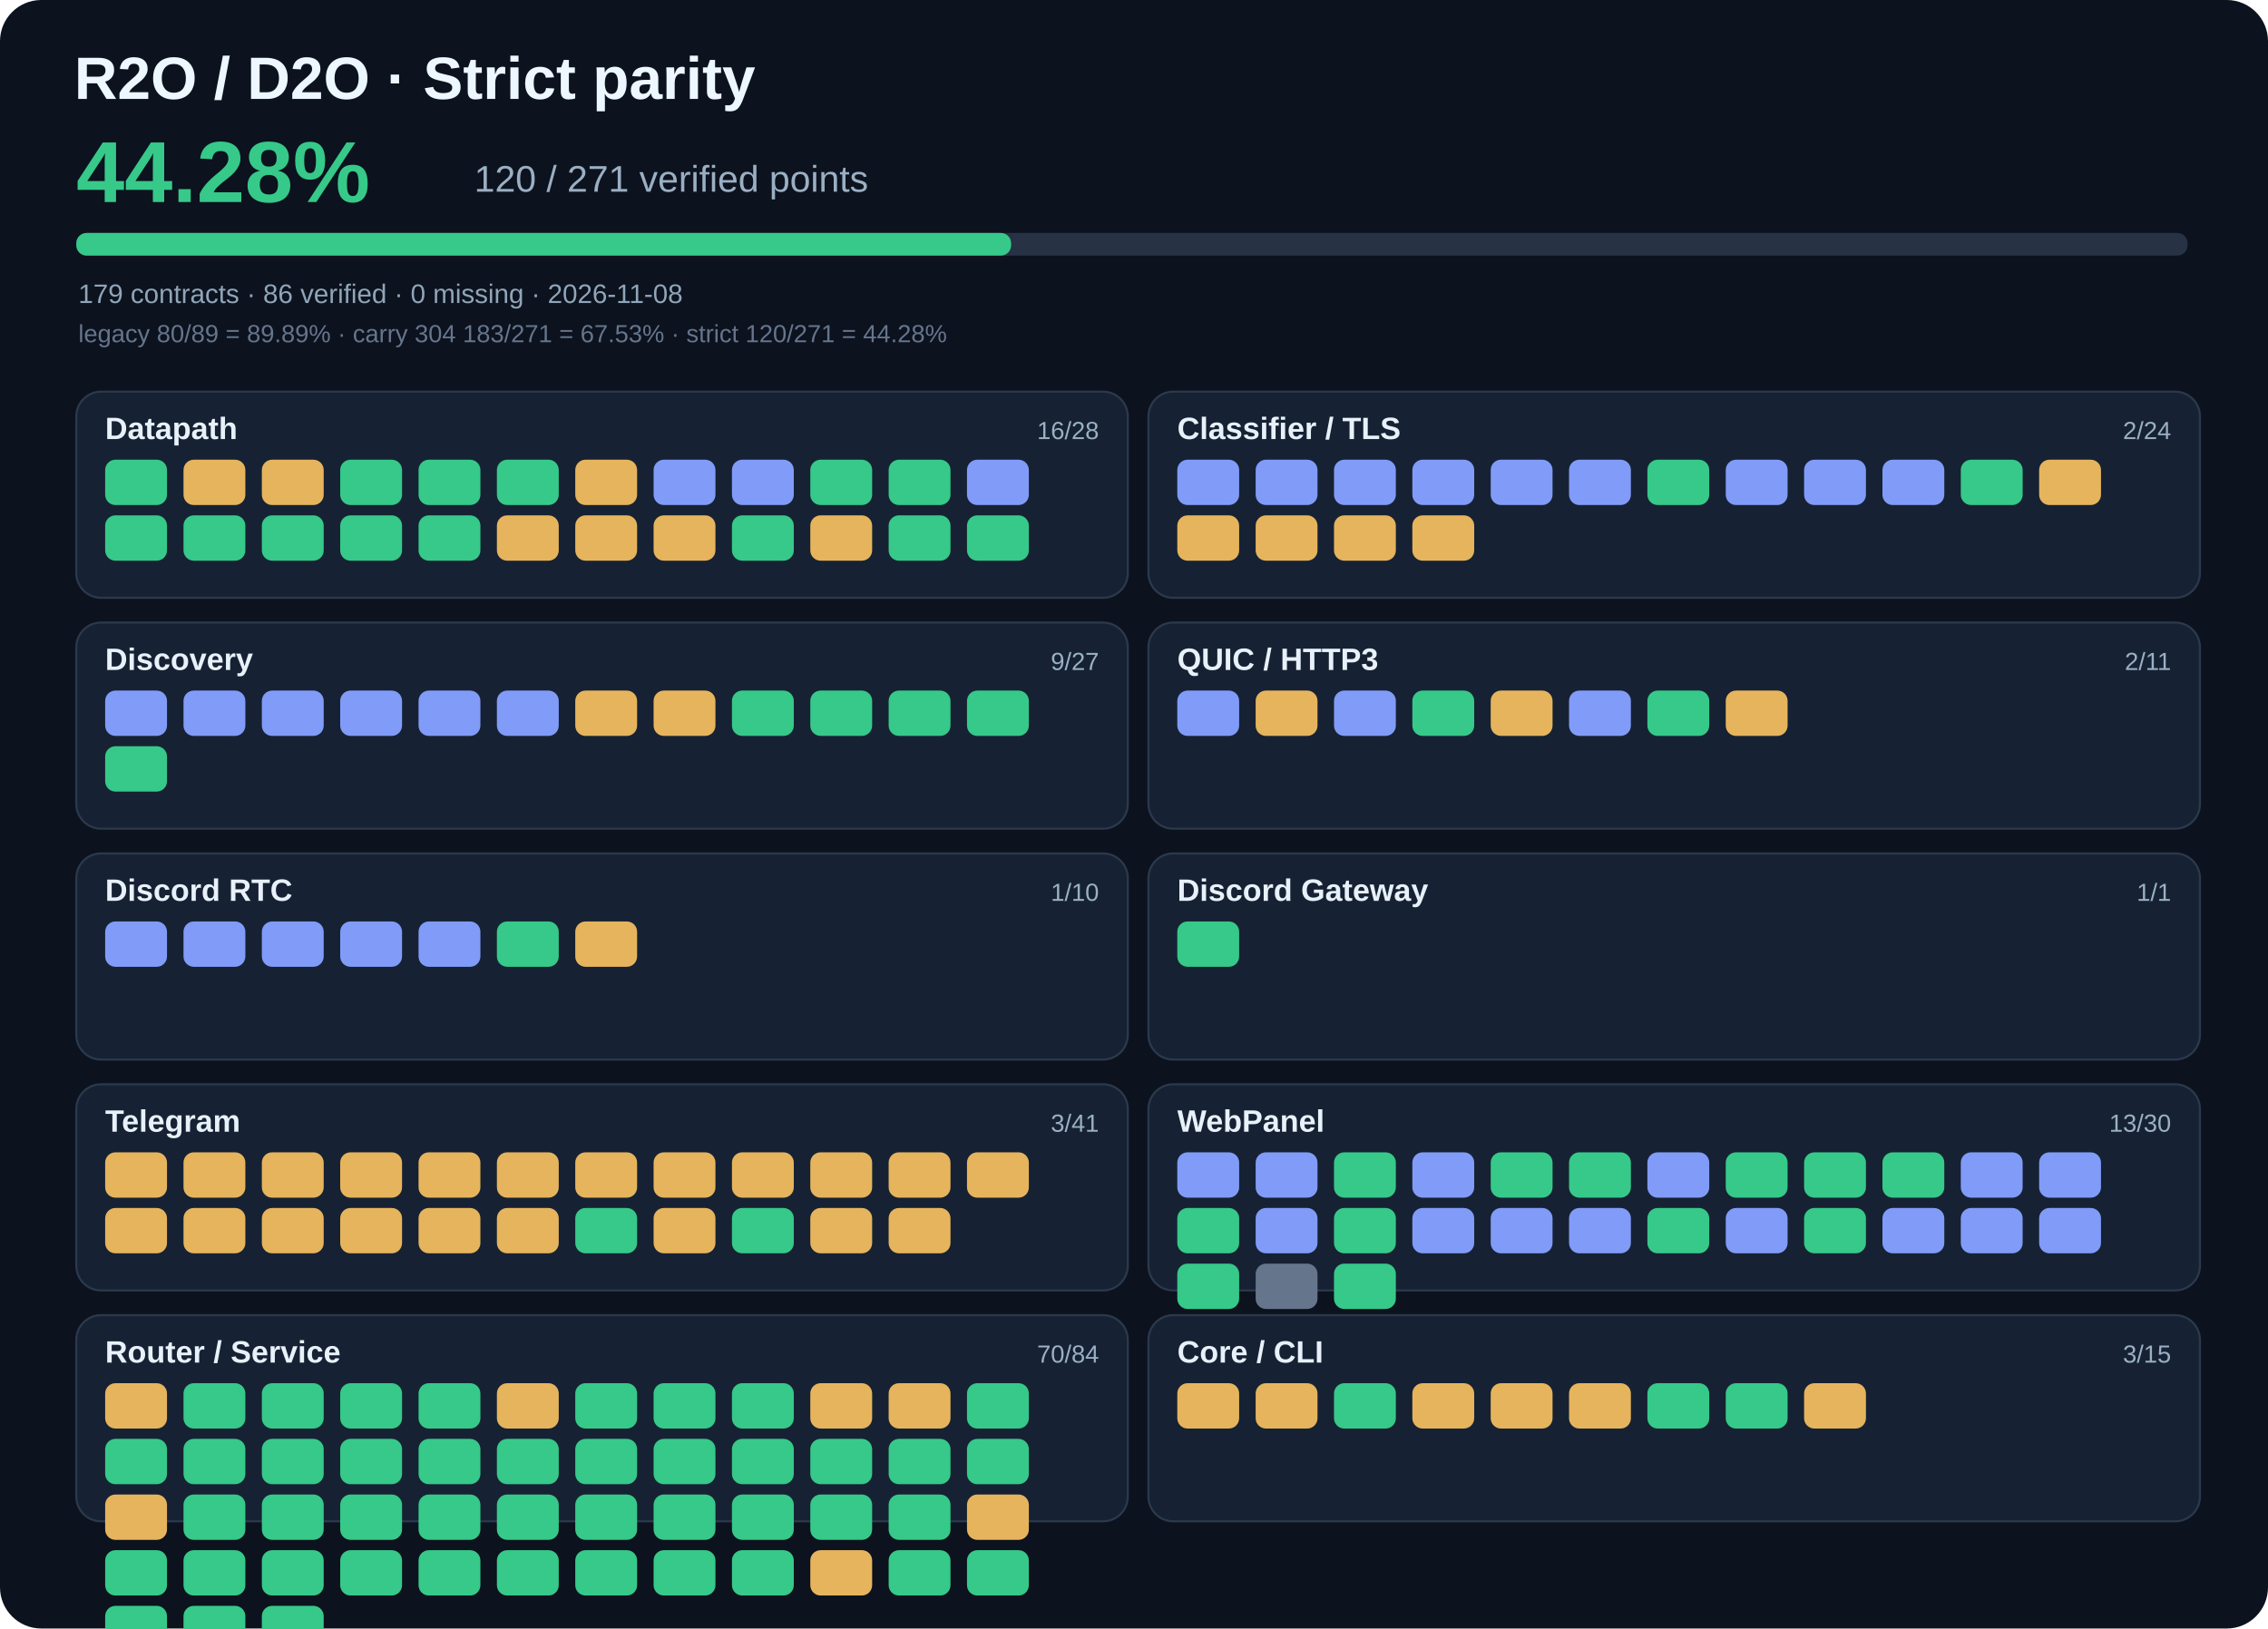
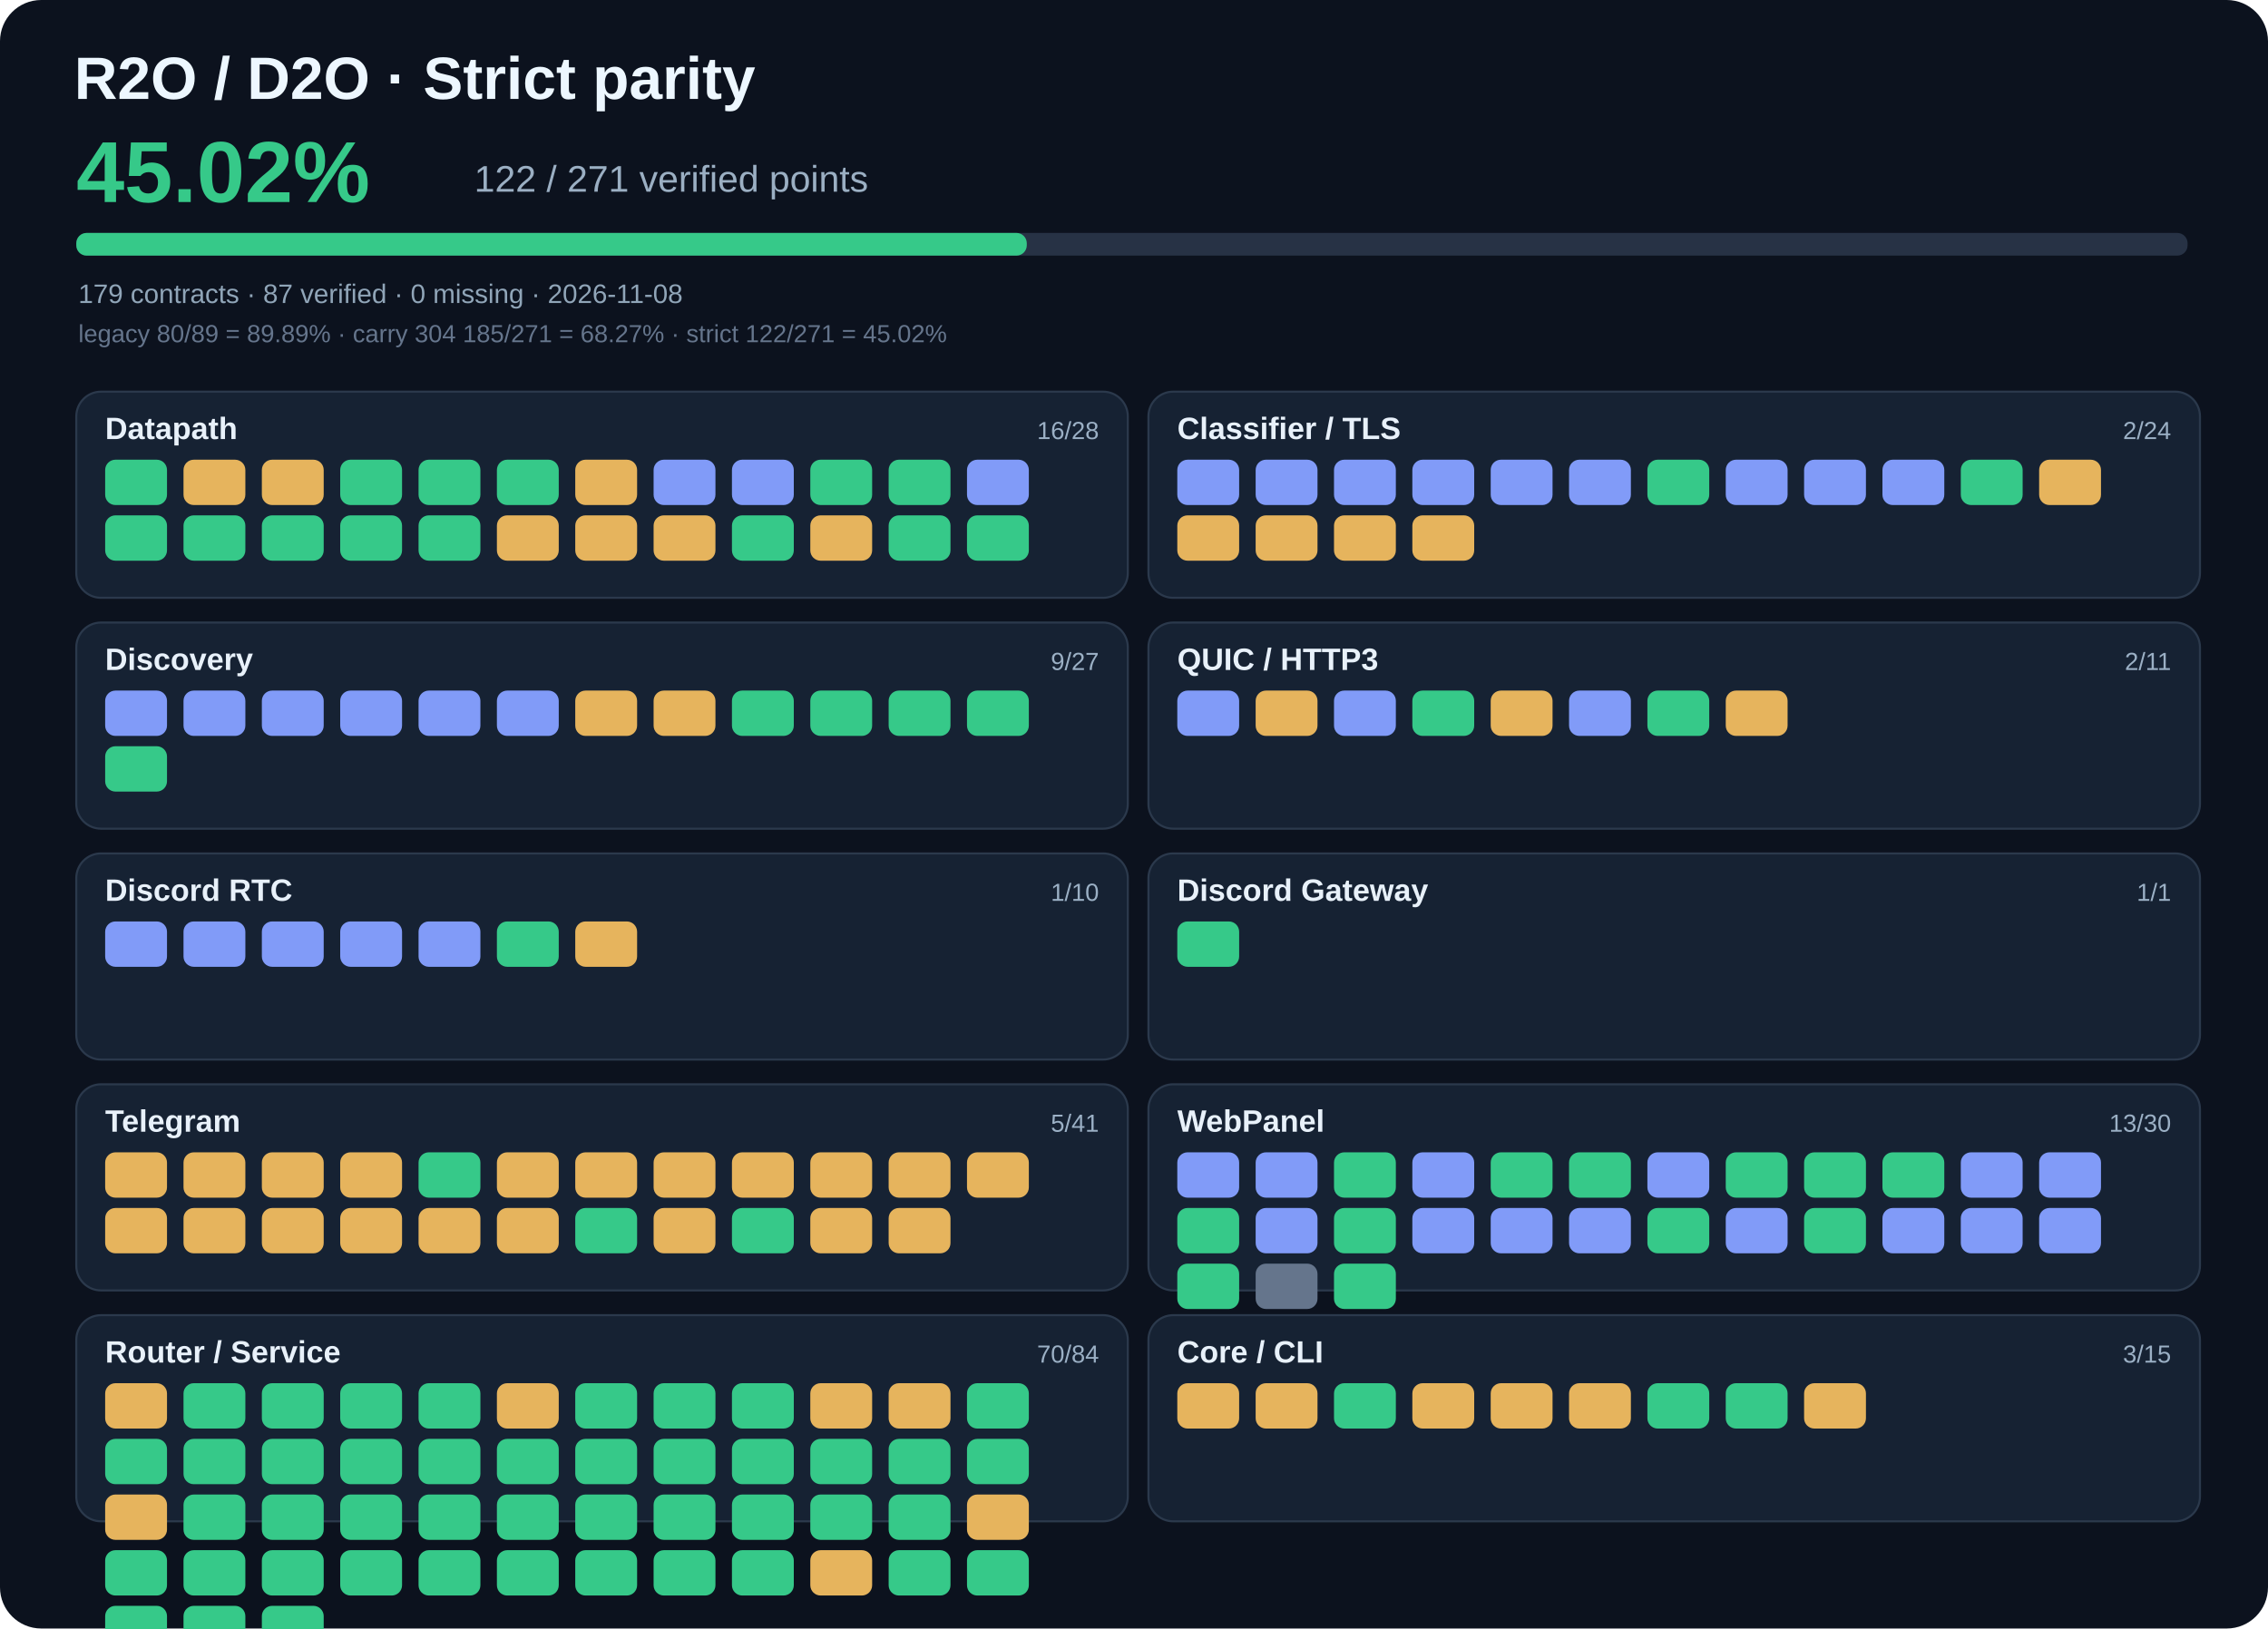
- <svg xmlns="http://www.w3.org/2000/svg" viewBox="0 0 1100 790" width="1100" height="790" role="img" aria-label="R2O strict parity 44.28%">
+ <svg xmlns="http://www.w3.org/2000/svg" viewBox="0 0 1100 790" width="1100" height="790" role="img" aria-label="R2O strict parity 45.02%">
  <rect width="1100" height="790" rx="20" fill="#0c121e" />
  <text x="36" y="48" fill="#edf7ff" font-family="Arial,sans-serif" font-size="29" font-weight="700">R2O / D2O · Strict parity</text>
-   <text x="37" y="98" fill="#36c989" font-family="Arial,sans-serif" font-size="42" font-weight="700">44.28%</text>
-   <text x="230" y="93" fill="#9bafc3" font-family="Arial,sans-serif" font-size="18">120 / 271 verified points</text>
+   <text x="37" y="98" fill="#36c989" font-family="Arial,sans-serif" font-size="42" font-weight="700">45.02%</text>
+   <text x="230" y="93" fill="#9bafc3" font-family="Arial,sans-serif" font-size="18">122 / 271 verified points</text>
  <rect x="37" y="113" width="1024" height="11" rx="5" fill="#273245" />
-   <rect x="37" y="113" width="453.4" height="11" rx="5" fill="#36c989" />
-   <text x="38" y="147" fill="#90a5b8" font-family="Arial,sans-serif" font-size="13">179 contracts · 86 verified · 0 missing · 2026-11-08</text>
-   <text x="38" y="166" fill="#65758c" font-family="Arial,sans-serif" font-size="12">legacy 80/89 = 89.89% · carry 304 183/271 = 67.53% · strict 120/271 = 44.28%</text>
+   <rect x="37" y="113" width="461.0" height="11" rx="5" fill="#36c989" />
+   <text x="38" y="147" fill="#90a5b8" font-family="Arial,sans-serif" font-size="13">179 contracts · 87 verified · 0 missing · 2026-11-08</text>
+   <text x="38" y="166" fill="#65758c" font-family="Arial,sans-serif" font-size="12">legacy 80/89 = 89.89% · carry 304 185/271 = 68.27% · strict 122/271 = 45.02%</text>
  <rect x="37" y="190" width="510" height="100" rx="12" fill="#162233" stroke="#2b394c" />
  <text x="51" y="213" fill="#e8f1fa" font-family="Arial,sans-serif" font-size="15" font-weight="700">Datapath</text>
  <text x="533" y="213" text-anchor="end" fill="#9bb0c5" font-family="Arial,sans-serif" font-size="12">16/28</text>
  <rect x="51" y="223" width="30" height="22" rx="5" fill="#36c989" />
  <rect x="89" y="223" width="30" height="22" rx="5" fill="#e6b45d" />
  <rect x="127" y="223" width="30" height="22" rx="5" fill="#e6b45d" />
  <rect x="165" y="223" width="30" height="22" rx="5" fill="#36c989" />
  <rect x="203" y="223" width="30" height="22" rx="5" fill="#36c989" />
  <rect x="241" y="223" width="30" height="22" rx="5" fill="#36c989" />
  <rect x="279" y="223" width="30" height="22" rx="5" fill="#e6b45d" />
  <rect x="317" y="223" width="30" height="22" rx="5" fill="#819bf8" />
  <rect x="355" y="223" width="30" height="22" rx="5" fill="#819bf8" />
  <rect x="393" y="223" width="30" height="22" rx="5" fill="#36c989" />
  <rect x="431" y="223" width="30" height="22" rx="5" fill="#36c989" />
  <rect x="469" y="223" width="30" height="22" rx="5" fill="#819bf8" />
  <rect x="51" y="250" width="30" height="22" rx="5" fill="#36c989" />
  <rect x="89" y="250" width="30" height="22" rx="5" fill="#36c989" />
  <rect x="127" y="250" width="30" height="22" rx="5" fill="#36c989" />
  <rect x="165" y="250" width="30" height="22" rx="5" fill="#36c989" />
  <rect x="203" y="250" width="30" height="22" rx="5" fill="#36c989" />
  <rect x="241" y="250" width="30" height="22" rx="5" fill="#e6b45d" />
  <rect x="279" y="250" width="30" height="22" rx="5" fill="#e6b45d" />
  <rect x="317" y="250" width="30" height="22" rx="5" fill="#e6b45d" />
  <rect x="355" y="250" width="30" height="22" rx="5" fill="#36c989" />
  <rect x="393" y="250" width="30" height="22" rx="5" fill="#e6b45d" />
  <rect x="431" y="250" width="30" height="22" rx="5" fill="#36c989" />
  <rect x="469" y="250" width="30" height="22" rx="5" fill="#36c989" />
  <rect x="557" y="190" width="510" height="100" rx="12" fill="#162233" stroke="#2b394c" />
  <text x="571" y="213" fill="#e8f1fa" font-family="Arial,sans-serif" font-size="15" font-weight="700">Classifier / TLS</text>
  <text x="1053" y="213" text-anchor="end" fill="#9bb0c5" font-family="Arial,sans-serif" font-size="12">2/24</text>
  <rect x="571" y="223" width="30" height="22" rx="5" fill="#819bf8" />
  <rect x="609" y="223" width="30" height="22" rx="5" fill="#819bf8" />
  <rect x="647" y="223" width="30" height="22" rx="5" fill="#819bf8" />
  <rect x="685" y="223" width="30" height="22" rx="5" fill="#819bf8" />
  <rect x="723" y="223" width="30" height="22" rx="5" fill="#819bf8" />
  <rect x="761" y="223" width="30" height="22" rx="5" fill="#819bf8" />
  <rect x="799" y="223" width="30" height="22" rx="5" fill="#36c989" />
  <rect x="837" y="223" width="30" height="22" rx="5" fill="#819bf8" />
  <rect x="875" y="223" width="30" height="22" rx="5" fill="#819bf8" />
  <rect x="913" y="223" width="30" height="22" rx="5" fill="#819bf8" />
  <rect x="951" y="223" width="30" height="22" rx="5" fill="#36c989" />
  <rect x="989" y="223" width="30" height="22" rx="5" fill="#e6b45d" />
  <rect x="571" y="250" width="30" height="22" rx="5" fill="#e6b45d" />
  <rect x="609" y="250" width="30" height="22" rx="5" fill="#e6b45d" />
  <rect x="647" y="250" width="30" height="22" rx="5" fill="#e6b45d" />
  <rect x="685" y="250" width="30" height="22" rx="5" fill="#e6b45d" />
  <rect x="37" y="302" width="510" height="100" rx="12" fill="#162233" stroke="#2b394c" />
  <text x="51" y="325" fill="#e8f1fa" font-family="Arial,sans-serif" font-size="15" font-weight="700">Discovery</text>
  <text x="533" y="325" text-anchor="end" fill="#9bb0c5" font-family="Arial,sans-serif" font-size="12">9/27</text>
  <rect x="51" y="335" width="30" height="22" rx="5" fill="#819bf8" />
  <rect x="89" y="335" width="30" height="22" rx="5" fill="#819bf8" />
  <rect x="127" y="335" width="30" height="22" rx="5" fill="#819bf8" />
  <rect x="165" y="335" width="30" height="22" rx="5" fill="#819bf8" />
  <rect x="203" y="335" width="30" height="22" rx="5" fill="#819bf8" />
  <rect x="241" y="335" width="30" height="22" rx="5" fill="#819bf8" />
  <rect x="279" y="335" width="30" height="22" rx="5" fill="#e6b45d" />
  <rect x="317" y="335" width="30" height="22" rx="5" fill="#e6b45d" />
  <rect x="355" y="335" width="30" height="22" rx="5" fill="#36c989" />
  <rect x="393" y="335" width="30" height="22" rx="5" fill="#36c989" />
  <rect x="431" y="335" width="30" height="22" rx="5" fill="#36c989" />
  <rect x="469" y="335" width="30" height="22" rx="5" fill="#36c989" />
  <rect x="51" y="362" width="30" height="22" rx="5" fill="#36c989" />
  <rect x="557" y="302" width="510" height="100" rx="12" fill="#162233" stroke="#2b394c" />
  <text x="571" y="325" fill="#e8f1fa" font-family="Arial,sans-serif" font-size="15" font-weight="700">QUIC / HTTP3</text>
  <text x="1053" y="325" text-anchor="end" fill="#9bb0c5" font-family="Arial,sans-serif" font-size="12">2/11</text>
  <rect x="571" y="335" width="30" height="22" rx="5" fill="#819bf8" />
  <rect x="609" y="335" width="30" height="22" rx="5" fill="#e6b45d" />
  <rect x="647" y="335" width="30" height="22" rx="5" fill="#819bf8" />
  <rect x="685" y="335" width="30" height="22" rx="5" fill="#36c989" />
  <rect x="723" y="335" width="30" height="22" rx="5" fill="#e6b45d" />
  <rect x="761" y="335" width="30" height="22" rx="5" fill="#819bf8" />
  <rect x="799" y="335" width="30" height="22" rx="5" fill="#36c989" />
  <rect x="837" y="335" width="30" height="22" rx="5" fill="#e6b45d" />
  <rect x="37" y="414" width="510" height="100" rx="12" fill="#162233" stroke="#2b394c" />
  <text x="51" y="437" fill="#e8f1fa" font-family="Arial,sans-serif" font-size="15" font-weight="700">Discord RTC</text>
  <text x="533" y="437" text-anchor="end" fill="#9bb0c5" font-family="Arial,sans-serif" font-size="12">1/10</text>
  <rect x="51" y="447" width="30" height="22" rx="5" fill="#819bf8" />
  <rect x="89" y="447" width="30" height="22" rx="5" fill="#819bf8" />
  <rect x="127" y="447" width="30" height="22" rx="5" fill="#819bf8" />
  <rect x="165" y="447" width="30" height="22" rx="5" fill="#819bf8" />
  <rect x="203" y="447" width="30" height="22" rx="5" fill="#819bf8" />
  <rect x="241" y="447" width="30" height="22" rx="5" fill="#36c989" />
  <rect x="279" y="447" width="30" height="22" rx="5" fill="#e6b45d" />
  <rect x="557" y="414" width="510" height="100" rx="12" fill="#162233" stroke="#2b394c" />
  <text x="571" y="437" fill="#e8f1fa" font-family="Arial,sans-serif" font-size="15" font-weight="700">Discord Gateway</text>
  <text x="1053" y="437" text-anchor="end" fill="#9bb0c5" font-family="Arial,sans-serif" font-size="12">1/1</text>
  <rect x="571" y="447" width="30" height="22" rx="5" fill="#36c989" />
  <rect x="37" y="526" width="510" height="100" rx="12" fill="#162233" stroke="#2b394c" />
  <text x="51" y="549" fill="#e8f1fa" font-family="Arial,sans-serif" font-size="15" font-weight="700">Telegram</text>
-   <text x="533" y="549" text-anchor="end" fill="#9bb0c5" font-family="Arial,sans-serif" font-size="12">3/41</text>
+   <text x="533" y="549" text-anchor="end" fill="#9bb0c5" font-family="Arial,sans-serif" font-size="12">5/41</text>
  <rect x="51" y="559" width="30" height="22" rx="5" fill="#e6b45d" />
  <rect x="89" y="559" width="30" height="22" rx="5" fill="#e6b45d" />
  <rect x="127" y="559" width="30" height="22" rx="5" fill="#e6b45d" />
  <rect x="165" y="559" width="30" height="22" rx="5" fill="#e6b45d" />
-   <rect x="203" y="559" width="30" height="22" rx="5" fill="#e6b45d" />
+   <rect x="203" y="559" width="30" height="22" rx="5" fill="#36c989" />
  <rect x="241" y="559" width="30" height="22" rx="5" fill="#e6b45d" />
  <rect x="279" y="559" width="30" height="22" rx="5" fill="#e6b45d" />
  <rect x="317" y="559" width="30" height="22" rx="5" fill="#e6b45d" />
  <rect x="355" y="559" width="30" height="22" rx="5" fill="#e6b45d" />
  <rect x="393" y="559" width="30" height="22" rx="5" fill="#e6b45d" />
  <rect x="431" y="559" width="30" height="22" rx="5" fill="#e6b45d" />
  <rect x="469" y="559" width="30" height="22" rx="5" fill="#e6b45d" />
  <rect x="51" y="586" width="30" height="22" rx="5" fill="#e6b45d" />
  <rect x="89" y="586" width="30" height="22" rx="5" fill="#e6b45d" />
  <rect x="127" y="586" width="30" height="22" rx="5" fill="#e6b45d" />
  <rect x="165" y="586" width="30" height="22" rx="5" fill="#e6b45d" />
  <rect x="203" y="586" width="30" height="22" rx="5" fill="#e6b45d" />
  <rect x="241" y="586" width="30" height="22" rx="5" fill="#e6b45d" />
  <rect x="279" y="586" width="30" height="22" rx="5" fill="#36c989" />
  <rect x="317" y="586" width="30" height="22" rx="5" fill="#e6b45d" />
  <rect x="355" y="586" width="30" height="22" rx="5" fill="#36c989" />
  <rect x="393" y="586" width="30" height="22" rx="5" fill="#e6b45d" />
  <rect x="431" y="586" width="30" height="22" rx="5" fill="#e6b45d" />
  <rect x="557" y="526" width="510" height="100" rx="12" fill="#162233" stroke="#2b394c" />
  <text x="571" y="549" fill="#e8f1fa" font-family="Arial,sans-serif" font-size="15" font-weight="700">WebPanel</text>
  <text x="1053" y="549" text-anchor="end" fill="#9bb0c5" font-family="Arial,sans-serif" font-size="12">13/30</text>
  <rect x="571" y="559" width="30" height="22" rx="5" fill="#819bf8" />
  <rect x="609" y="559" width="30" height="22" rx="5" fill="#819bf8" />
  <rect x="647" y="559" width="30" height="22" rx="5" fill="#36c989" />
  <rect x="685" y="559" width="30" height="22" rx="5" fill="#819bf8" />
  <rect x="723" y="559" width="30" height="22" rx="5" fill="#36c989" />
  <rect x="761" y="559" width="30" height="22" rx="5" fill="#36c989" />
  <rect x="799" y="559" width="30" height="22" rx="5" fill="#819bf8" />
  <rect x="837" y="559" width="30" height="22" rx="5" fill="#36c989" />
  <rect x="875" y="559" width="30" height="22" rx="5" fill="#36c989" />
  <rect x="913" y="559" width="30" height="22" rx="5" fill="#36c989" />
  <rect x="951" y="559" width="30" height="22" rx="5" fill="#819bf8" />
  <rect x="989" y="559" width="30" height="22" rx="5" fill="#819bf8" />
  <rect x="571" y="586" width="30" height="22" rx="5" fill="#36c989" />
  <rect x="609" y="586" width="30" height="22" rx="5" fill="#819bf8" />
  <rect x="647" y="586" width="30" height="22" rx="5" fill="#36c989" />
  <rect x="685" y="586" width="30" height="22" rx="5" fill="#819bf8" />
  <rect x="723" y="586" width="30" height="22" rx="5" fill="#819bf8" />
  <rect x="761" y="586" width="30" height="22" rx="5" fill="#819bf8" />
  <rect x="799" y="586" width="30" height="22" rx="5" fill="#36c989" />
  <rect x="837" y="586" width="30" height="22" rx="5" fill="#819bf8" />
  <rect x="875" y="586" width="30" height="22" rx="5" fill="#36c989" />
  <rect x="913" y="586" width="30" height="22" rx="5" fill="#819bf8" />
  <rect x="951" y="586" width="30" height="22" rx="5" fill="#819bf8" />
  <rect x="989" y="586" width="30" height="22" rx="5" fill="#819bf8" />
  <rect x="571" y="613" width="30" height="22" rx="5" fill="#36c989" />
  <rect x="609" y="613" width="30" height="22" rx="5" fill="#65758c" />
  <rect x="647" y="613" width="30" height="22" rx="5" fill="#36c989" />
  <rect x="37" y="638" width="510" height="100" rx="12" fill="#162233" stroke="#2b394c" />
  <text x="51" y="661" fill="#e8f1fa" font-family="Arial,sans-serif" font-size="15" font-weight="700">Router / Service</text>
  <text x="533" y="661" text-anchor="end" fill="#9bb0c5" font-family="Arial,sans-serif" font-size="12">70/84</text>
  <rect x="51" y="671" width="30" height="22" rx="5" fill="#e6b45d" />
  <rect x="89" y="671" width="30" height="22" rx="5" fill="#36c989" />
  <rect x="127" y="671" width="30" height="22" rx="5" fill="#36c989" />
  <rect x="165" y="671" width="30" height="22" rx="5" fill="#36c989" />
  <rect x="203" y="671" width="30" height="22" rx="5" fill="#36c989" />
  <rect x="241" y="671" width="30" height="22" rx="5" fill="#e6b45d" />
  <rect x="279" y="671" width="30" height="22" rx="5" fill="#36c989" />
  <rect x="317" y="671" width="30" height="22" rx="5" fill="#36c989" />
  <rect x="355" y="671" width="30" height="22" rx="5" fill="#36c989" />
  <rect x="393" y="671" width="30" height="22" rx="5" fill="#e6b45d" />
  <rect x="431" y="671" width="30" height="22" rx="5" fill="#e6b45d" />
  <rect x="469" y="671" width="30" height="22" rx="5" fill="#36c989" />
  <rect x="51" y="698" width="30" height="22" rx="5" fill="#36c989" />
  <rect x="89" y="698" width="30" height="22" rx="5" fill="#36c989" />
  <rect x="127" y="698" width="30" height="22" rx="5" fill="#36c989" />
  <rect x="165" y="698" width="30" height="22" rx="5" fill="#36c989" />
  <rect x="203" y="698" width="30" height="22" rx="5" fill="#36c989" />
  <rect x="241" y="698" width="30" height="22" rx="5" fill="#36c989" />
  <rect x="279" y="698" width="30" height="22" rx="5" fill="#36c989" />
  <rect x="317" y="698" width="30" height="22" rx="5" fill="#36c989" />
  <rect x="355" y="698" width="30" height="22" rx="5" fill="#36c989" />
  <rect x="393" y="698" width="30" height="22" rx="5" fill="#36c989" />
  <rect x="431" y="698" width="30" height="22" rx="5" fill="#36c989" />
  <rect x="469" y="698" width="30" height="22" rx="5" fill="#36c989" />
  <rect x="51" y="725" width="30" height="22" rx="5" fill="#e6b45d" />
  <rect x="89" y="725" width="30" height="22" rx="5" fill="#36c989" />
  <rect x="127" y="725" width="30" height="22" rx="5" fill="#36c989" />
  <rect x="165" y="725" width="30" height="22" rx="5" fill="#36c989" />
  <rect x="203" y="725" width="30" height="22" rx="5" fill="#36c989" />
  <rect x="241" y="725" width="30" height="22" rx="5" fill="#36c989" />
  <rect x="279" y="725" width="30" height="22" rx="5" fill="#36c989" />
  <rect x="317" y="725" width="30" height="22" rx="5" fill="#36c989" />
  <rect x="355" y="725" width="30" height="22" rx="5" fill="#36c989" />
  <rect x="393" y="725" width="30" height="22" rx="5" fill="#36c989" />
  <rect x="431" y="725" width="30" height="22" rx="5" fill="#36c989" />
  <rect x="469" y="725" width="30" height="22" rx="5" fill="#e6b45d" />
  <rect x="51" y="752" width="30" height="22" rx="5" fill="#36c989" />
  <rect x="89" y="752" width="30" height="22" rx="5" fill="#36c989" />
  <rect x="127" y="752" width="30" height="22" rx="5" fill="#36c989" />
  <rect x="165" y="752" width="30" height="22" rx="5" fill="#36c989" />
  <rect x="203" y="752" width="30" height="22" rx="5" fill="#36c989" />
  <rect x="241" y="752" width="30" height="22" rx="5" fill="#36c989" />
  <rect x="279" y="752" width="30" height="22" rx="5" fill="#36c989" />
  <rect x="317" y="752" width="30" height="22" rx="5" fill="#36c989" />
  <rect x="355" y="752" width="30" height="22" rx="5" fill="#36c989" />
  <rect x="393" y="752" width="30" height="22" rx="5" fill="#e6b45d" />
  <rect x="431" y="752" width="30" height="22" rx="5" fill="#36c989" />
  <rect x="469" y="752" width="30" height="22" rx="5" fill="#36c989" />
  <rect x="51" y="779" width="30" height="22" rx="5" fill="#36c989" />
  <rect x="89" y="779" width="30" height="22" rx="5" fill="#36c989" />
  <rect x="127" y="779" width="30" height="22" rx="5" fill="#36c989" />
  <rect x="557" y="638" width="510" height="100" rx="12" fill="#162233" stroke="#2b394c" />
  <text x="571" y="661" fill="#e8f1fa" font-family="Arial,sans-serif" font-size="15" font-weight="700">Core / CLI</text>
  <text x="1053" y="661" text-anchor="end" fill="#9bb0c5" font-family="Arial,sans-serif" font-size="12">3/15</text>
  <rect x="571" y="671" width="30" height="22" rx="5" fill="#e6b45d" />
  <rect x="609" y="671" width="30" height="22" rx="5" fill="#e6b45d" />
  <rect x="647" y="671" width="30" height="22" rx="5" fill="#36c989" />
  <rect x="685" y="671" width="30" height="22" rx="5" fill="#e6b45d" />
  <rect x="723" y="671" width="30" height="22" rx="5" fill="#e6b45d" />
  <rect x="761" y="671" width="30" height="22" rx="5" fill="#e6b45d" />
  <rect x="799" y="671" width="30" height="22" rx="5" fill="#36c989" />
  <rect x="837" y="671" width="30" height="22" rx="5" fill="#36c989" />
  <rect x="875" y="671" width="30" height="22" rx="5" fill="#e6b45d" />
</svg>
